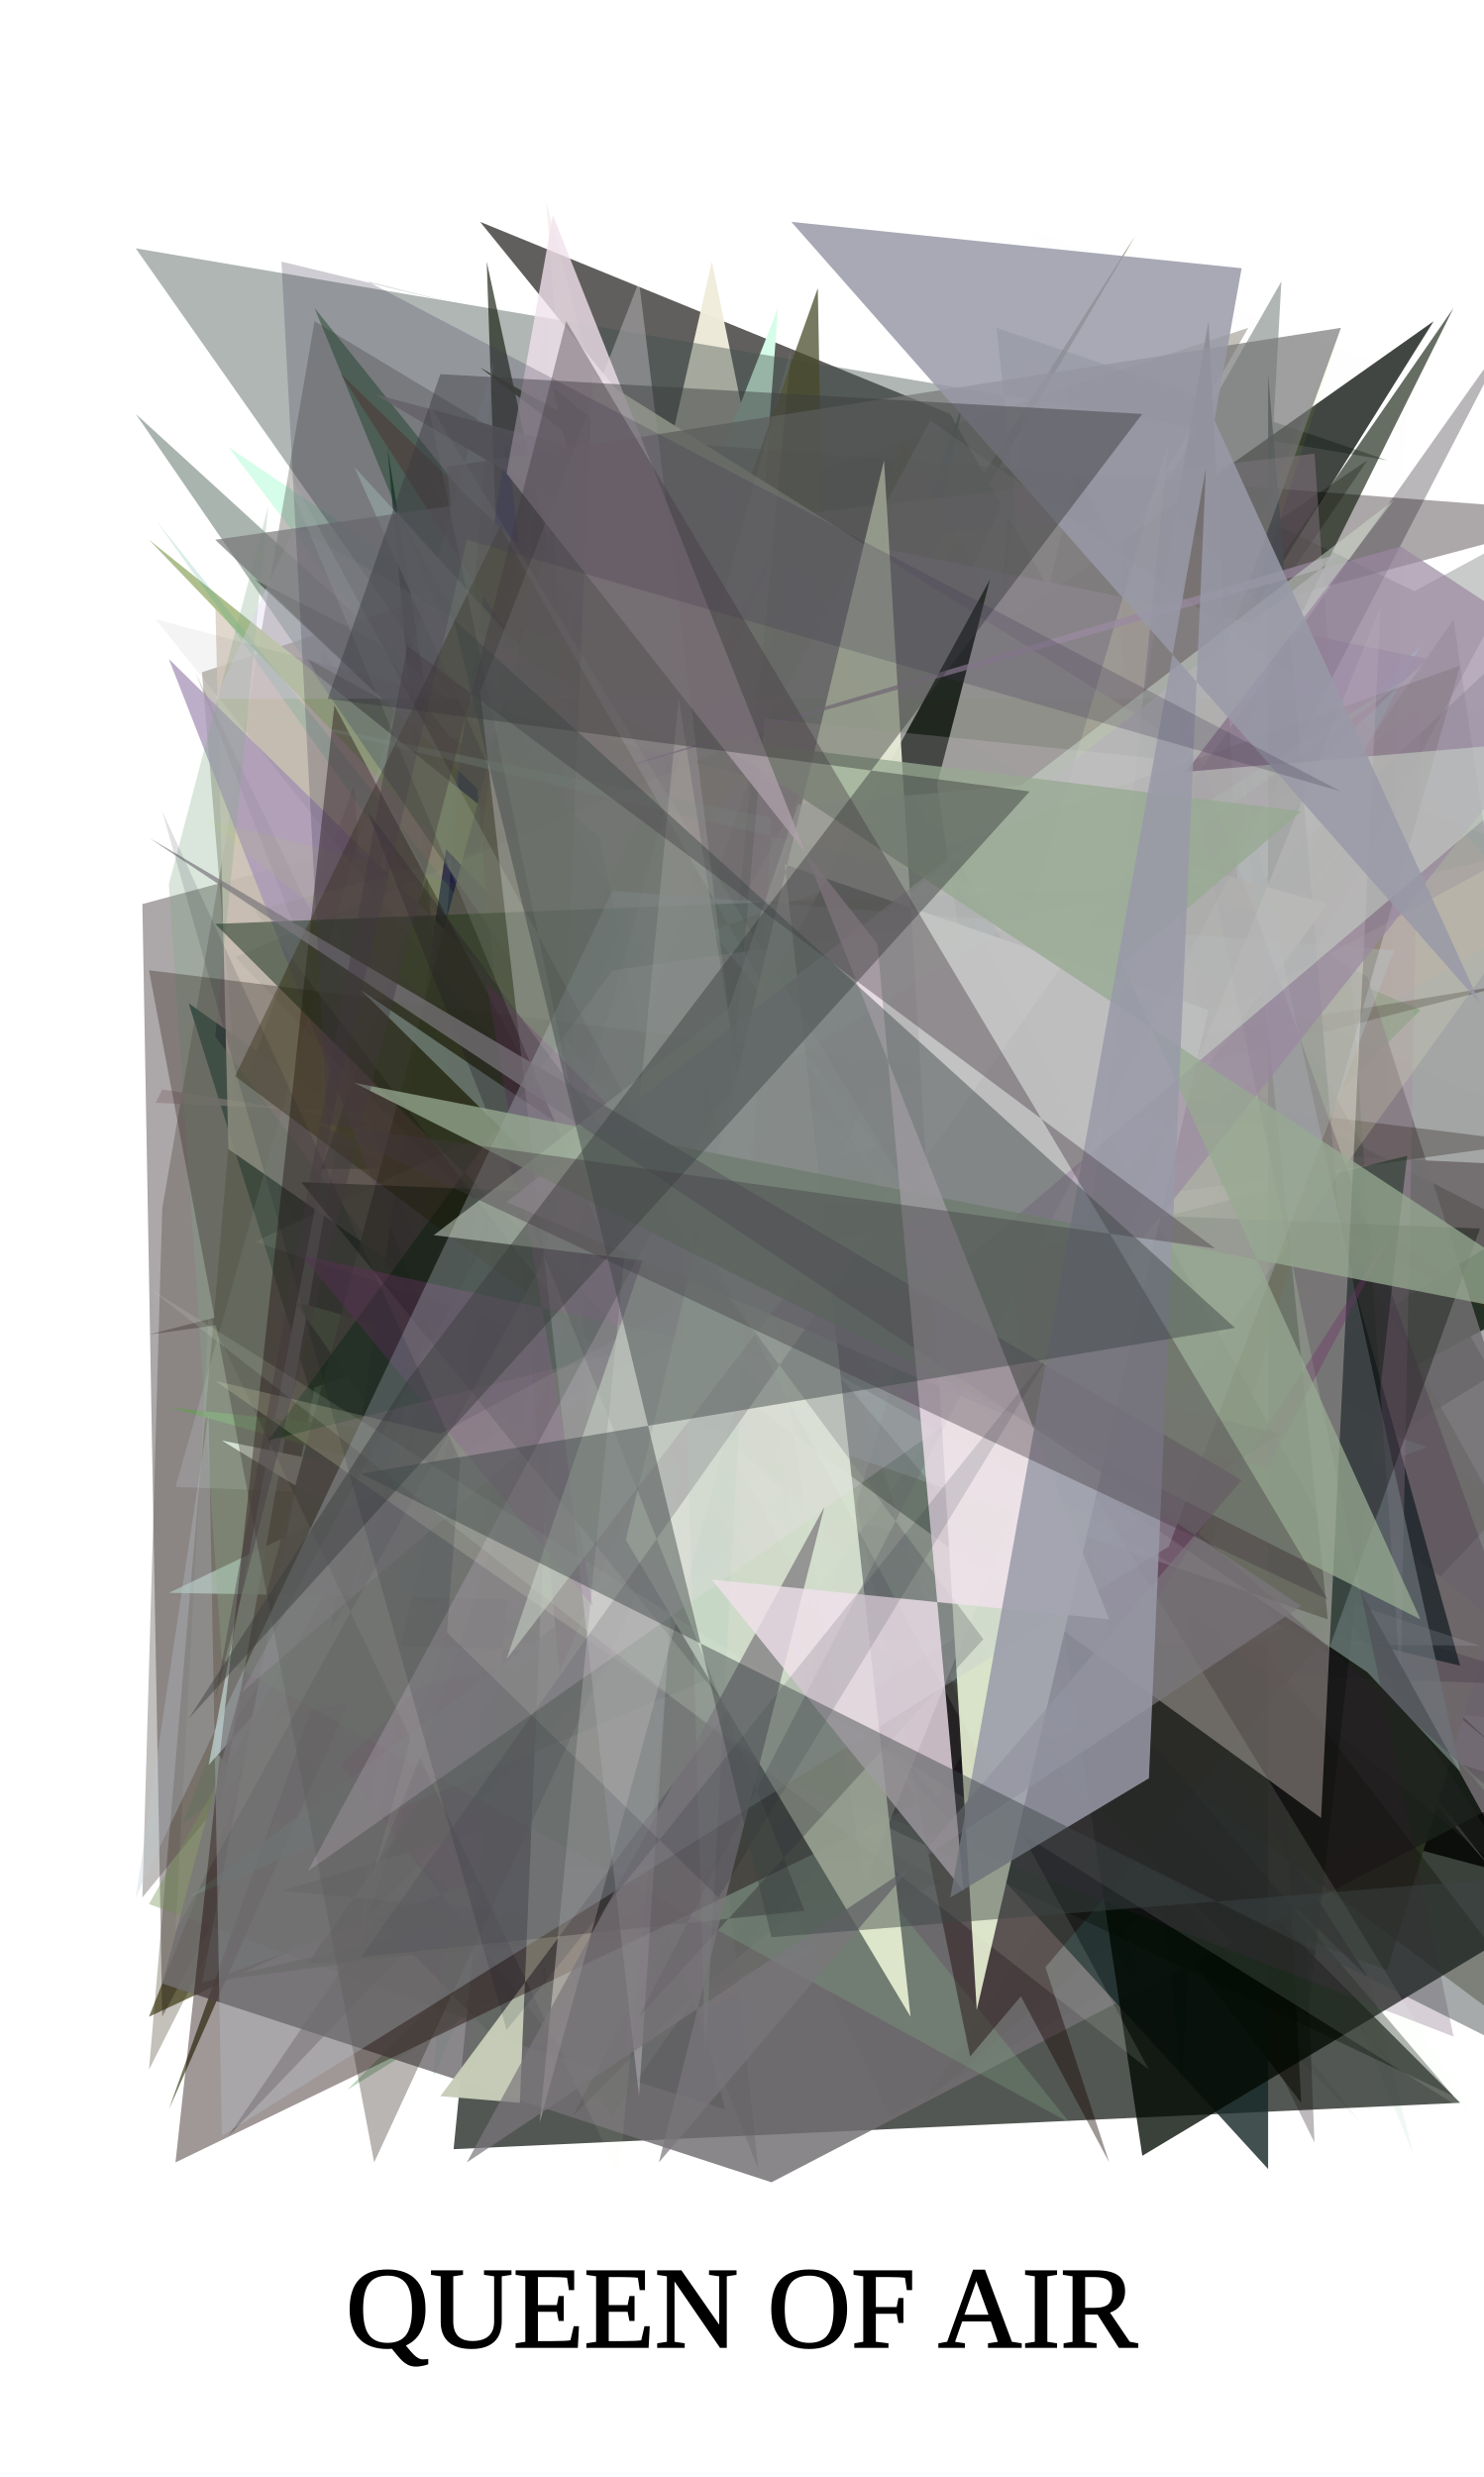
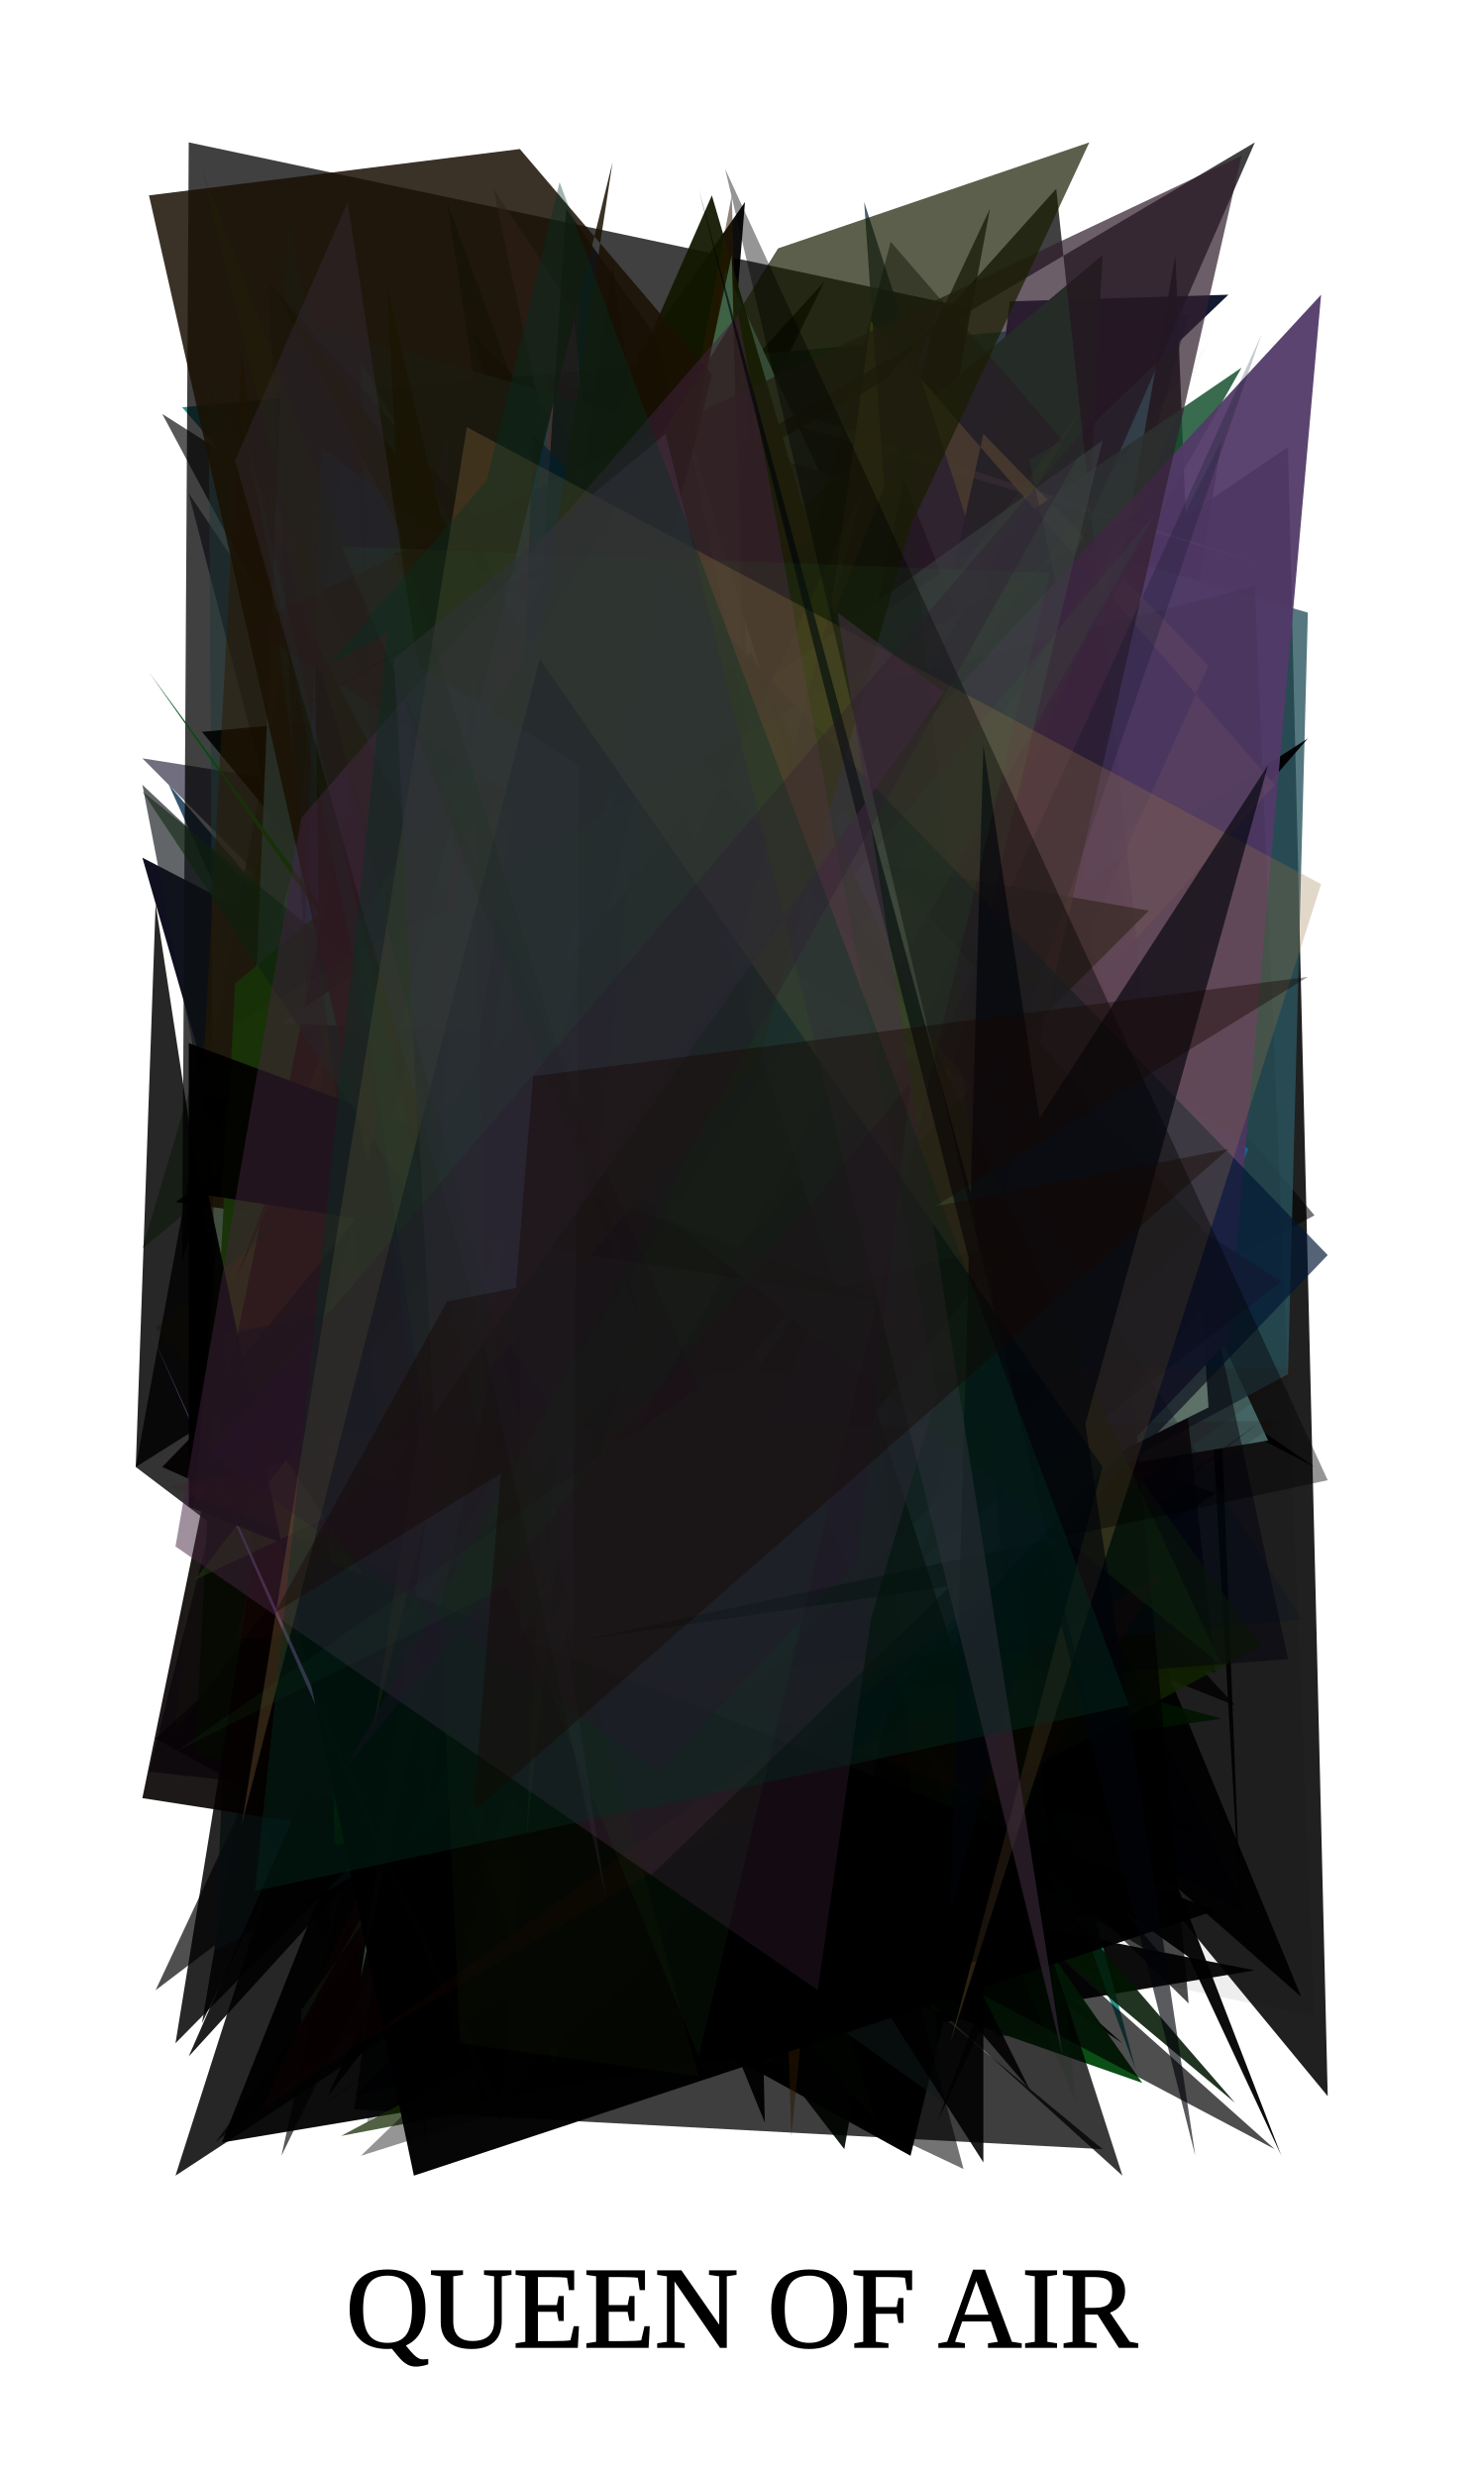
<svg xmlns="http://www.w3.org/2000/svg" width="896" height="1496" viewBox="0 -1400 896 1496" style="font-size:70;font-family:Poor Richard, Times New Roman;stroke:black;stroke-width:1;fill:none">
  <defs>
</defs>
-   <path d="M774,-614 L226,-718 L826,-1122 L138,-110 L570,-562 L794,-106 Z" stroke-width="0" fill="#12010c" fill-opacity="0.278" />
-   <path d="M214,-926 L246,-426 L586,-286 L270,-426 L270,-498 L142,-730 Z" stroke-width="0" fill="#0a0207" fill-opacity="0.961" />
-   <path d="M974,-614 L694,-442 L810,-626 L290,-1266 L574,-1150 L978,-434 Z" stroke-width="0" fill="#070400" fill-opacity="0.635" />
-   <path d="M90,-182 L238,-554 L686,-1258 L194,-422 L262,-242 L782,-506 Z" stroke-width="0" fill="#6a6847" fill-opacity="0.878" />
-   <path d="M590,-1050 L626,-286 L430,-1242 L198,-218 L610,-1106 L546,-274 Z" stroke-width="0" fill="#f1eddb" fill-opacity="0.969" />
-   <path d="M194,-666 L338,-1046 L218,-374 L634,-362 L698,-182 L194,-1010 Z" stroke-width="0" fill="#dfbcf8" fill-opacity="0.216" />
-   <path d="M966,-634 L302,-282 L630,-418 L378,-778 L902,-346 L154,-1050 Z" stroke-width="0" fill="#122312" fill-opacity="0.973" />
-   <path d="M282,-258 L414,-666 L582,-1158 L378,-162 L670,-402 L114,-794 Z" stroke-width="0" fill="#16585c" fill-opacity="0.937" />
-   <path d="M506,-342 L646,-438 L170,-854 L874,-446 L462,-210 L558,-702 Z" stroke-width="0" fill="#10b4bf" fill-opacity="0.016" />
-   <path d="M558,-130 L838,-370 L374,-1066 L326,-842 L510,-402 L778,-470 Z" stroke-width="0" fill="#0f2400" fill-opacity="0.2" />
-   <path d="M410,-422 L470,-1214 L110,-298 L694,-754 L138,-1130 L782,-286 Z" stroke-width="0" fill="#d5fde9" fill-opacity="0.992" />
-   <path d="M166,-682 L426,-798 L98,-182 L86,-854 L966,-1090 L390,-1134 Z" stroke-width="0" fill="#261a1c" fill-opacity="0.38" />
-   <path d="M298,-170 L130,-342 L566,-1022 L170,-326 L298,-702 L438,-126 Z" stroke-width="0" fill="#2f3437" fill-opacity="0.969" />
-   <path d="M86,-254 L642,-934 L214,-958 L522,-1006 L190,-1206 L98,-670 Z" stroke-width="0" fill="#4d4742" fill-opacity="0.345" />
-   <path d="M182,-946 L670,-962 L174,-394 L378,-158 L482,-310 L922,-486 Z" stroke-width="0" fill="#d87b26" fill-opacity="0.149" />
-   <path d="M262,-1110 L426,-698 L134,-314 L266,-1066 L126,-334 L602,-866 Z" stroke-width="0" fill="#dcf3fa" fill-opacity="0.957" />
-   <path d="M326,-206 L734,-802 L774,-586 L578,-778 L170,-350 L294,-238 Z" stroke-width="0" fill="#b82492" fill-opacity="1.0" />
-   <path d="M682,-610 L414,-934 L526,-790 L302,-374 L234,-1130 L358,-342 Z" stroke-width="0" fill="#01291a" fill-opacity="0.875" />
-   <path d="M266,-466 L974,-306 L442,-470 L650,-262 L622,-634 L194,-898 Z" stroke-width="0" fill="#24292f" fill-opacity="0.965" />
-   <path d="M142,-754 L90,-150 L546,-1054 L186,-210 L754,-1202 L122,-994 Z" stroke-width="0" fill="#261f05" fill-opacity="0.275" />
-   <path d="M298,-742 L890,-1026 L714,-1110 L522,-246 L730,-706 L934,-1086 Z" stroke-width="0" fill="#171d1c" fill-opacity="0.231" />
-   <path d="M566,-690 L190,-562 L122,-202 L530,-354 L370,-122 L206,-334 Z" stroke-width="0" fill="#c7f7e3" fill-opacity="0.937" />
-   <path d="M838,-1122 L602,-1202 L714,-142 L774,-1230 L470,-698 L82,-1250 Z" stroke-width="0" fill="#41514c" fill-opacity="0.42" />
-   <path d="M582,-666 L98,-742 L94,-734 L974,-694 L326,-290 L258,-858 Z" stroke-width="0" fill="#988a8c" fill-opacity="0.843" />
-   <path d="M358,-830 L430,-870 L830,-706 L482,-438 L406,-734 L494,-338 Z" stroke-width="0" fill="#2cafdf" fill-opacity="0.094" />
-   <path d="M954,-314 L118,-202 L418,-270 L178,-614 L590,-498 L102,-550 Z" stroke-width="0" fill="#719463" fill-opacity="0.945" />
-   <path d="M406,-602 L626,-982 L278,-658 L658,-782 L918,-598 L186,-1002 Z" stroke-width="0" fill="#2e2809" fill-opacity="0.925" />
-   <path d="M502,-278 L294,-1242 L330,-194 L242,-854 L526,-462 L346,-122 Z" stroke-width="0" fill="#171f11" fill-opacity="0.675" />
-   <path d="M234,-506 L178,-390 L394,-822 L918,-978 L642,-626 L714,-714 Z" stroke-width="0" fill="#f1d2ea" fill-opacity="0.055" />
-   <path d="M838,-430 L130,-1038 L138,-706 L362,-550 L582,-374 L546,-1058 Z" stroke-width="0" fill="#dacfc2" fill-opacity="0.827" />
-   <path d="M666,-626 L294,-278 L790,-466 L190,-1214 L590,-234 L322,-878 Z" stroke-width="0" fill="#053b0e" fill-opacity="0.431" />
-   <path d="M290,-1178 L790,-798 L334,-1166 L494,-462 L650,-1114 L758,-918 Z" stroke-width="0" fill="#3a432b" fill-opacity="0.933" />
-   <path d="M422,-178 L306,-1134 L194,-378 L382,-1018 L782,-870 L466,-430 Z" stroke-width="0" fill="#0a0a57" fill-opacity="0.961" />
-   <path d="M458,-1070 L922,-886 L194,-714 L942,-402 L690,-750 L854,-98 Z" stroke-width="0" fill="#bbe0ca" fill-opacity="0.208" />
-   <path d="M474,-742 L430,-114 L786,-522 L310,-310 L226,-990 L226,-718 Z" stroke-width="0" fill="#f9b2ef" fill-opacity="0.039" />
-   <path d="M306,-418 L258,-870 L194,-694 L654,-694 L650,-302 L362,-166 Z" stroke-width="0" fill="#05431f" fill-opacity="0.325" />
-   <path d="M622,-630 L950,-258 L666,-334 L758,-526 L390,-862 L902,-270 Z" stroke-width="0" fill="#2d2129" fill-opacity="0.984" />
-   <path d="M578,-746 L866,-1206 L362,-850 L642,-450 L642,-630 L290,-718 Z" stroke-width="0" fill="#000600" fill-opacity="0.741" />
-   <path d="M878,-1214 L478,-410 L554,-374 L170,-258 L430,-234 L186,-214 Z" stroke-width="0" fill="#071303" fill-opacity="0.616" />
-   <path d="M434,-454 L334,-162 L90,-250 L558,-1078 L678,-1086 L678,-630 Z" stroke-width="0" fill="#6a8c4b" fill-opacity="0.369" />
-   <path d="M626,-918 L818,-390 L134,-530 L610,-238 L470,-918 L386,-362 Z" stroke-width="0" fill="#fefff8" fill-opacity="0.953" />
-   <path d="M102,-126 L494,-1226 L510,-326 L714,-282 L906,-486 L546,-1134 Z" stroke-width="0" fill="#474a28" fill-opacity="0.737" />
-   <path d="M642,-602 L862,-526 L542,-410 L722,-826 L410,-550 L858,-1010 Z" stroke-width="0" fill="#baf7f8" fill-opacity="0.996" />
-   <path d="M554,-598 L430,-1122 L838,-266 L554,-326 L422,-422 L858,-942 Z" stroke-width="0" fill="#dafcff" fill-opacity="0.996" />
-   <path d="M902,-1258 L970,-354 L202,-446 L602,-290 L490,-614 L966,-1058 Z" stroke-width="0" fill="#394850" fill-opacity="0.318" />
-   <path d="M974,-374 L538,-122 L118,-994 L402,-266 L510,-494 L878,-1026 Z" stroke-width="0" fill="#302d1f" fill-opacity="0.192" />
-   <path d="M838,-210 L902,-422 L90,-1074 L666,-474 L166,-362 L218,-446 Z" stroke-width="0" fill="#adbe8c" fill-opacity="0.988" />
-   <path d="M846,-146 L94,-1086 L450,-586 L262,-146 L326,-1146 L290,-826 Z" stroke-width="0" fill="#45a792" fill-opacity="0.204" />
-   <path d="M350,-1106 L458,-90 L102,-1002 L734,-382 L258,-426 L862,-1002 Z" stroke-width="0" fill="#a895b7" fill-opacity="0.769" />
-   <path d="M826,-206 L206,-1174 L650,-746 L730,-1206 L786,-130 L430,-590 Z" stroke-width="0" fill="#544d40" fill-opacity="0.941" />
-   <path d="M506,-606 L330,-1278 L390,-470 L558,-546 L622,-1190 L930,-846 Z" stroke-width="0" fill="#cdab95" fill-opacity="0.161" />
-   <path d="M106,-502 L298,-1182 L218,-226 L346,-1046 L322,-638 L702,-478 Z" stroke-width="0" fill="#daedf7" fill-opacity="0.153" />
-   <path d="M942,-382 L242,-406 L350,-874 L274,-102 L882,-130 L486,-526 Z" stroke-width="0" fill="#080e08" fill-opacity="0.694" />
-   <path d="M282,-146 L430,-430 L682,-430 L210,-138 L858,-790 L314,-1022 Z" stroke-width="0" fill="#14791b" fill-opacity="0.286" />
-   <path d="M730,-558 L214,-1118 L522,-430 L102,-438 L494,-626 L678,-346 Z" stroke-width="0" fill="#aec2b8" fill-opacity="0.761" />
-   <path d="M810,-1202 L630,-774 L122,-906 L394,-690 L378,-158 L498,-226 Z" stroke-width="0" fill="#bcff09" fill-opacity="0.055" />
-   <path d="M974,-346 L466,-82 L98,-202 L346,-1130 L226,-1162 L826,-810 Z" stroke-width="0" fill="#726f72" fill-opacity="0.835" />
-   <path d="M766,-90 L766,-1174 L830,-410 L766,-810 L882,-394 L378,-514 Z" stroke-width="0" fill="#152827" fill-opacity="0.808" />
-   <path d="M386,-1078 L922,-258 L458,-646 L858,-974 L846,-386 L794,-1126 Z" stroke-width="0" fill="#a68da0" fill-opacity="0.357" />
-   <path d="M358,-1174 L314,-130 L266,-134 L802,-854 L674,-890 L722,-946 Z" stroke-width="0" fill="#c7cdb7" fill-opacity="0.976" />
-   <path d="M646,-330 L82,-1150 L362,-894 L466,-402 L114,-254 L746,-722 Z" stroke-width="0" fill="#768880" fill-opacity="0.627" />
-   <path d="M514,-410 L658,-350 L238,-1094 L486,-806 L154,-650 L894,-406 Z" stroke-width="0" fill="#f1f3fc" fill-opacity="0.157" />
-   <path d="M134,-398 L102,-866 L162,-1094 L130,-774 L278,-578 L646,-118 Z" stroke-width="0" fill="#80aa87" fill-opacity="0.29" />
-   <path d="M650,-810 L178,-1082 L130,-978 L802,-978 L562,-1146 L146,-378 Z" stroke-width="0" fill="#ddd3ee" fill-opacity="0.325" />
-   <path d="M338,-390 L658,-1150 L130,-1074 L602,-626 L810,-1202 L270,-1118 Z" stroke-width="0" fill="#777777" fill-opacity="0.694" />
-   <path d="M106,-94 L826,-442 L586,-158 L478,-682 L670,-94 L202,-974 Z" stroke-width="0" fill="#170001" fill-opacity="0.408" />
-   <path d="M914,-806 L90,-594 L926,-710 L90,-814 L226,-94 L526,-742 Z" stroke-width="0" fill="#322a25" fill-opacity="0.345" />
-   <path d="M162,-530 L850,-702 L790,-182 L130,-842 L738,-866 L370,-814 Z" stroke-width="0" fill="#102a17" fill-opacity="0.502" />
-   <path d="M706,-378 L882,-998 L430,-838 L970,-134 L142,-750 L302,-1082 Z" stroke-width="0" fill="#2a2200" fill-opacity="0.349" />
-   <path d="M638,-454 L706,-1134 L470,-330 L130,-566 L266,-534 L970,-914 Z" stroke-width="0" fill="#e8e6bf" fill-opacity="0.208" />
-   <path d="M462,-958 L142,-822 L822,-118 L94,-1026 L802,-838 L222,-242 Z" stroke-width="0" fill="#000613" fill-opacity="0.043" />
-   <path d="M598,-1050 L566,-926 L690,-98 L930,-242 L578,-882 L458,-794 Z" stroke-width="0" fill="#000800" fill-opacity="0.773" />
-   <path d="M750,-934 L802,-422 L498,-526 L218,-802 L826,-390 L882,-330 Z" stroke-width="0" fill="#7c8e8c" fill-opacity="0.678" />
-   <path d="M386,-1230 L490,-382 L498,-482 L426,-746 L386,-134 L290,-982 Z" stroke-width="0" fill="#e5dfe9" fill-opacity="0.337" />
-   <path d="M474,-326 L878,-134 L506,-570 L802,-402 L894,-658 L182,-686 Z" stroke-width="0" fill="#010900" fill-opacity="0.345" />
-   <path d="M834,-1034 L522,-262 L410,-978 L326,-118 L446,-558 L798,-302 Z" stroke-width="0" fill="#fff8ea" fill-opacity="0.384" />
-   <path d="M610,-574 L774,-534 L454,-334 L878,-170 L706,-994 L970,-258 Z" stroke-width="0" fill="#371536" fill-opacity="0.204" />
-   <path d="M154,-850 L290,-886 L330,-1214 L354,-546 L710,-566 L566,-314 Z" stroke-width="0" fill="#7a8c67" fill-opacity="0.106" />
-   <path d="M766,-514 L842,-658 L686,-414 L294,-806 L358,-430 L182,-642 Z" stroke-width="0" fill="#6d3466" fill-opacity="0.376" />
-   <path d="M746,-714 L398,-1206 L278,-522 L294,-718 L810,-90 L418,-1210 Z" stroke-width="0" fill="#af824a" fill-opacity="0.0" />
-   <path d="M730,-790 L474,-878 L550,-182 L378,-470 L534,-1122 L590,-186 Z" stroke-width="0" fill="#e4ecd0" fill-opacity="0.933" />
-   <path d="M502,-954 L106,-234 L126,-606 L374,-86 L478,-1190 L226,-270 Z" stroke-width="0" fill="#f8f6d7" fill-opacity="0.067" />
-   <path d="M386,-182 L914,-1202 L218,-218 L486,-246 L222,-910 L594,-410 Z" stroke-width="0" fill="#221a24" fill-opacity="0.314" />
-   <path d="M842,-826 L706,-466 L134,-110 L126,-546 L82,-254 L370,-862 Z" stroke-width="0" fill="#bbc8d1" fill-opacity="0.306" />
-   <path d="M962,-994 L846,-1070 L326,-922 L810,-1066 L306,-674 L606,-546 Z" stroke-width="0" fill="#9a89a2" fill-opacity="0.706" />
-   <path d="M654,-850 L862,-998 L410,-718 L426,-158 L466,-906 L150,-970 Z" stroke-width="0" fill="#9fc9b0" fill-opacity="0.153" />
-   <path d="M186,-270 L442,-746 L462,-966 L698,-942 L626,-442 L654,-598 Z" stroke-width="0" fill="#f8e4f9" fill-opacity="0.173" />
-   <path d="M482,-1102 L238,-502 L670,-726 L966,-706 L610,-866 L142,-398 Z" stroke-width="0" fill="#7bb0cc" fill-opacity="0.004" />
-   <path d="M694,-150 L90,-622 L890,-122 L258,-1158 L362,-658 L162,-1138 Z" stroke-width="0" fill="#f4feed" fill-opacity="0.114" />
-   <path d="M954,-954 L482,-914 L306,-398 L842,-1098 L262,-654 L558,-618 Z" stroke-width="0" fill="#cdd9cc" fill-opacity="0.522" />
-   <path d="M222,-270 L826,-282 L850,-1174 L622,-1262 L814,-386 L482,-1062 Z" stroke-width="0" fill="#c5d36b" fill-opacity="0.004" />
-   <path d="M678,-818 L858,-422 L214,-746 L970,-598 L430,-954 L786,-910 Z" stroke-width="0" fill="#97a992" fill-opacity="0.757" />
-   <path d="M398,-94 L498,-490 L282,-94 L786,-430 L90,-894 L750,-506 Z" stroke-width="0" fill="#7b767c" fill-opacity="0.702" />
-   <path d="M530,-830 L582,-258 L430,-446 L670,-422 L334,-1270 L306,-1114 Z" stroke-width="0" fill="#f1e1ec" fill-opacity="0.784" />
-   <path d="M730,-1154 L894,-794 L478,-1266 L750,-1238 L574,-254 L694,-326 Z" stroke-width="0" fill="#989aa7" fill-opacity="0.847" />
-   <path d="M622,-922 L198,-978 L266,-1174 L690,-1150 L246,-566 L114,-362 Z" stroke-width="0" fill="#383c3a" fill-opacity="0.447" />
-   <path d="M198,-714 L282,-1074 L810,-922 L222,-1230 L286,-1214 L170,-1242 Z" stroke-width="0" fill="#3e364f" fill-opacity="0.247" />
-   <path d="M634,-582 L434,-254 L270,-414 L278,-518 L98,-910 L306,-174 Z" stroke-width="0" fill="#080b20" fill-opacity="0.122" />
-   <path d="M190,-722 L802,-434 L342,-1206 L130,-374 L246,-1010 L734,-646 Z" stroke-width="0" fill="#43383f" fill-opacity="0.384" />
-   <path d="M274,-1026 L466,-230 L914,-266 L946,-146 L218,-510 L746,-598 Z" stroke-width="0" fill="#3d4445" fill-opacity="0.455" />
+   <path d="M666,-214 L470,-522 L386,-134 L374,-918 L558,-674 L594,-278 Z" stroke-width="0" fill="#007809" fill-opacity="0.761" />
+   <path d="M266,-1142 L238,-1126 L446,-258 L614,-222 L566,-118 L734,-574 Z" stroke-width="0" fill="#000d00" fill-opacity="0.8" />
+   <path d="M410,-802 L134,-106 L758,-210 L370,-286 L450,-1278 L386,-1186 Z" stroke-width="0" fill="#000000" fill-opacity="0.949" />
+   <path d="M146,-638 L678,-166 L198,-486 L282,-590 L134,-586 L334,-586 Z" stroke-width="0" fill="#000000" fill-opacity="0.949" />
+   <path d="M318,-922 L186,-1094 L98,-1150 L314,-746 L170,-98 L550,-878 Z" stroke-width="0" fill="#000000" fill-opacity="0.655" />
+   <path d="M314,-330 L114,-1102 L238,-918 L86,-942 L622,-402 L602,-434 Z" stroke-width="0" fill="#080421" fill-opacity="0.573" />
+   <path d="M170,-638 L170,-510 L234,-870 L694,-1162 L670,-1174 L246,-810 Z" stroke-width="0" fill="#9f34aa" fill-opacity="0.412" />
+   <path d="M494,-470 L746,-370 L170,-994 L82,-514 L362,-302 L334,-690 Z" stroke-width="0" fill="#000000" fill-opacity="0.8" />
+   <path d="M86,-882 L794,-514 L210,-914 L498,-1230 L162,-546 L206,-466 Z" stroke-width="0" fill="#000012" fill-opacity="0.941" />
+   <path d="M578,-1010 L98,-514 L574,-302 L562,-542 L138,-394 L630,-770 Z" stroke-width="0" fill="#040002" fill-opacity="0.945" />
+   <path d="M550,-98 L722,-798 L222,-254 L450,-390 L526,-746 L94,-350 Z" stroke-width="0" fill="#000000" fill-opacity="0.996" />
+   <path d="M650,-174 L602,-170 L390,-526 L666,-558 L566,-398 L478,-698 Z" stroke-width="0" fill="#532b00" fill-opacity="0.667" />
+   <path d="M434,-206 L718,-1210 L110,-1154 L554,-646 L686,-150 L270,-1278 Z" stroke-width="0" fill="#228785" fill-opacity="0.933" />
+   <path d="M102,-926 L386,-598 L762,-830 L226,-806 L722,-274 L454,-150 Z" stroke-width="0" fill="#012646" fill-opacity="0.78" />
+   <path d="M190,-978 L582,-554 L734,-498 L106,-86 L322,-762 L362,-658 Z" stroke-width="0" fill="#000000" fill-opacity="0.851" />
+   <path d="M150,-242 L326,-374 L94,-198 L598,-1274 L398,-194 L506,-850 Z" stroke-width="0" fill="#000000" fill-opacity="0.69" />
+   <path d="M382,-858 L274,-734 L138,-338 L198,-226 L250,-862 L238,-1002 Z" stroke-width="0" fill="#000000" fill-opacity="0.306" />
+   <path d="M214,-1166 L166,-550 L178,-222 L162,-918 L602,-966 L334,-406 Z" stroke-width="0" fill="#000000" fill-opacity="0.792" />
+   <path d="M362,-294 L510,-102 L710,-1246 L750,-230 L706,-998 L330,-1174 Z" stroke-width="0" fill="#000900" fill-opacity="0.925" />
+   <path d="M286,-298 L558,-750 L490,-714 L150,-702 L758,-926 L710,-890 Z" stroke-width="0" fill="#035201" fill-opacity="0.792" />
+   <path d="M186,-406 L570,-130 L550,-350 L126,-1166 L130,-494 L206,-402 Z" stroke-width="0" fill="#82dcdd" fill-opacity="0.502" />
+   <path d="M318,-818 L742,-1222 L610,-1218 L562,-842 L518,-286 L638,-370 Z" stroke-width="0" fill="#050a25" fill-opacity="0.937" />
+   <path d="M694,-406 L562,-834 L346,-498 L438,-1170 L462,-118 L278,-570 Z" stroke-width="0" fill="#000000" fill-opacity="0.957" />
+   <path d="M530,-118 L342,-686 L550,-410 L646,-562 L738,-1134 L334,-338 Z" stroke-width="0" fill="#0c2404" fill-opacity="0.875" />
+   <path d="M290,-630 L566,-514 L654,-378 L362,-446 L702,-398 L786,-194 Z" stroke-width="0" fill="#000000" fill-opacity="0.941" />
+   <path d="M562,-510 L698,-998 L614,-766 L582,-1054 L86,-646 L218,-1090 Z" stroke-width="0" fill="#27821c" fill-opacity="0.482" />
+   <path d="M426,-630 L642,-1006 L122,-958 L802,-134 L778,-1130 L106,-674 Z" stroke-width="0" fill="#000000" fill-opacity="0.875" />
+   <path d="M634,-270 L90,-330 L146,-554 L182,-626 L514,-198 L282,-374 Z" stroke-width="0" fill="#372c55" fill-opacity="0.725" />
+   <path d="M554,-1014 L586,-1214 L114,-1314 L110,-638 L242,-1102 L550,-482 Z" stroke-width="0" fill="#000000" fill-opacity="0.749" />
+   <path d="M402,-490 L138,-426 L766,-530 L438,-1238 L270,-150 L458,-346 Z" stroke-width="0" fill="#88cbc8" fill-opacity="0.894" />
+   <path d="M250,-1142 L494,-966 L122,-178 L210,-702 L238,-1054 L678,-598 Z" stroke-width="0" fill="#000000" fill-opacity="0.839" />
+   <path d="M454,-210 L346,-1214 L298,-1286 L498,-342 L302,-158 L498,-470 Z" stroke-width="0" fill="#b1749b" fill-opacity="0.502" />
+   <path d="M134,-522 L270,-1138 L306,-482 L706,-926 L322,-314 L210,-1154 Z" stroke-width="0" fill="#1945ce" fill-opacity="0.929" />
+   <path d="M258,-90 L218,-714 L154,-574 L86,-926 L570,-470 L214,-1182 Z" stroke-width="0" fill="#11161a" fill-opacity="0.659" />
+   <path d="M582,-90 L286,-1198 L750,-718 L794,-666 L202,-346 L278,-234 Z" stroke-width="0" fill="#000000" fill-opacity="0.549" />
+   <path d="M442,-834 L246,-482 L486,-506 L198,-134 L446,-686 L422,-970 Z" stroke-width="0" fill="#000001" fill-opacity="0.906" />
+   <path d="M546,-630 L262,-626 L630,-906 L222,-986 L218,-1182 L430,-802 Z" stroke-width="0" fill="#30dbb1" fill-opacity="1.0" />
+   <path d="M130,-106 L478,-578 L706,-474 L478,-646 L470,-262 L742,-598 Z" stroke-width="0" fill="#000000" fill-opacity="0.69" />
+   <path d="M570,-1222 L234,-330 L722,-950 L478,-330 L546,-922 L422,-718 Z" stroke-width="0" fill="#5129d6" fill-opacity="0.984" />
+   <path d="M778,-570 L130,-222 L174,-1266 L290,-710 L182,-1206 L790,-1030 Z" stroke-width="0" fill="#2a545f" fill-opacity="0.796" />
+   <path d="M538,-622 L646,-334 L434,-154 L234,-378 L366,-734 L114,-158 Z" stroke-width="0" fill="#000000" fill-opacity="0.882" />
+   <path d="M790,-954 L258,-342 L626,-482 L774,-98 L718,-218 L210,-582 Z" stroke-width="0" fill="#000000" fill-opacity="0.953" />
+   <path d="M178,-634 L194,-1130 L754,-706 L602,-350 L222,-462 L578,-738 Z" stroke-width="0" fill="#0296fe" fill-opacity="0.502" />
+   <path d="M90,-994 L690,-142 L118,-342 L142,-806 L666,-1246 L618,-274 Z" stroke-width="0" fill="#054b10" fill-opacity="0.973" />
+   <path d="M450,-1030 L350,-302 L94,-598 L634,-1058 L406,-174 L354,-962 Z" stroke-width="0" fill="#8a4800" fill-opacity="0.251" />
+   <path d="M490,-414 L470,-1154 L766,-1058 L458,-1150 L322,-190 L450,-1182 Z" stroke-width="0" fill="#b3c19d" fill-opacity="0.478" />
+   <path d="M526,-1206 L390,-214 L594,-1138 L730,-998 L626,-766 L770,-926 Z" stroke-width="0" fill="#fff650" fill-opacity="0.886" />
+   <path d="M106,-166 L154,-462 L94,-854 L82,-514 L610,-846 L450,-514 Z" stroke-width="0" fill="#000000" fill-opacity="0.847" />
+   <path d="M202,-870 L650,-682 L410,-370 L442,-322 L458,-950 L410,-346 Z" stroke-width="0" fill="#c70890" fill-opacity="0.333" />
+   <path d="M262,-858 L678,-794 L522,-1278 L534,-1106 L338,-602 L238,-642 Z" stroke-width="0" fill="#223d4f" fill-opacity="0.816" />
+   <path d="M546,-1110 L374,-302 L218,-958 L86,-314 L626,-230 L694,-738 Z" stroke-width="0" fill="#050000" fill-opacity="0.902" />
+   <path d="M594,-738 L162,-1230 L222,-118 L762,-542 L174,-114 L222,-146 Z" stroke-width="0" fill="#020a0e" fill-opacity="0.294" />
+   <path d="M418,-550 L398,-842 L474,-578 L150,-538 L482,-302 L622,-138 Z" stroke-width="0" fill="#010003" fill-opacity="0.875" />
+   <path d="M510,-322 L370,-1238 L214,-126 L666,-102 L246,-450 L730,-294 Z" stroke-width="0" fill="#000000" fill-opacity="0.757" />
+   <path d="M734,-390 L638,-1286 L534,-1170 L170,-966 L758,-1314 L370,-426 Z" stroke-width="0" fill="#000000" fill-opacity="0.749" />
+   <path d="M422,-1014 L242,-890 L142,-626 L430,-1282 L658,-502 L350,-390 Z" stroke-width="0" fill="#111800" fill-opacity="0.941" />
+   <path d="M190,-1014 L574,-274 L746,-130 L486,-430 L738,-362 L202,-286 Z" stroke-width="0" fill="#001500" fill-opacity="0.871" />
+   <path d="M202,-402 L770,-102 L510,-334 L706,-214 L426,-546 L418,-1022 Z" stroke-width="0" fill="#000000" fill-opacity="0.694" />
+   <path d="M486,-546 L250,-290 L750,-1178 L170,-782 L638,-762 L310,-714 Z" stroke-width="0" fill="#1b5434" fill-opacity="0.867" />
+   <path d="M498,-374 L238,-1066 L290,-1070 L594,-378 L594,-94 L282,-582 Z" stroke-width="0" fill="#000000" fill-opacity="0.89" />
+   <path d="M166,-1226 L290,-986 L234,-1226 L290,-126 L206,-110 L762,-406 Z" stroke-width="0" fill="#152901" fill-opacity="0.737" />
+   <path d="M282,-902 L142,-410 L630,-446 L674,-502 L450,-742 L502,-978 Z" stroke-width="0" fill="#620621" fill-opacity="0.09" />
+   <path d="M538,-1254 L642,-1134 L258,-918 L614,-1158 L778,-398 L306,-362 Z" stroke-width="0" fill="#000010" fill-opacity="0.478" />
+   <path d="M726,-610 L362,-186 L502,-710 L414,-1146 L610,-490 L730,-550 Z" stroke-width="0" fill="#c0f0de" fill-opacity="0.953" />
+   <path d="M426,-350 L282,-310 L334,-154 L590,-822 L574,-542 L422,-818 Z" stroke-width="0" fill="#dcbf75" fill-opacity="0.859" />
+   <path d="M754,-242 L306,-522 L186,-658 L114,-738 L454,-726 L502,-786 Z" stroke-width="0" fill="#00000e" fill-opacity="0.282" />
+   <path d="M270,-518 L118,-446 L654,-1154 L378,-682 L158,-1114 L390,-338 Z" stroke-width="0" fill="#559d27" fill-opacity="0.173" />
+   <path d="M230,-694 L314,-1050 L350,-1242 L338,-402 L298,-770 L634,-906 Z" stroke-width="0" fill="#fd0001" fill-opacity="0.282" />
+   <path d="M442,-1282 L478,-110 L534,-674 L114,-590 L146,-1186 L258,-310 Z" stroke-width="0" fill="#2a1a00" fill-opacity="0.529" />
+   <path d="M302,-662 L654,-890 L718,-190 L562,-342 L398,-1194 L342,-1274 Z" stroke-width="0" fill="#000000" fill-opacity="0.702" />
+   <path d="M90,-598 L302,-130 L742,-590 L798,-1222 L354,-742 L302,-118 Z" stroke-width="0" fill="#533968" fill-opacity="0.945" />
+   <path d="M666,-1134 L314,-882 L218,-206 L442,-1246 L454,-798 L574,-750 Z" stroke-width="0" fill="#5ea885" fill-opacity="0.502" />
+   <path d="M522,-678 L558,-222 L214,-134 L726,-658 L534,-878 L694,-850 Z" stroke-width="0" fill="#000004" fill-opacity="0.569" />
+   <path d="M758,-1046 L794,-182 L282,-290 L330,-398 L290,-190 L446,-966 Z" stroke-width="0" fill="#010700" fill-opacity="0.067" />
+   <path d="M514,-270 L750,-1306 L150,-1022 L774,-626 L498,-414 L290,-278 Z" stroke-width="0" fill="#331f2f" fill-opacity="0.718" />
+   <path d="M302,-222 L578,-634 L286,-166 L322,-1138 L802,-642 L350,-170 Z" stroke-width="0" fill="#001532" fill-opacity="0.667" />
+   <path d="M398,-974 L582,-750 L606,-446 L266,-166 L522,-1106 L330,-702 Z" stroke-width="0" fill="#ddfe1d" fill-opacity="0.078" />
+   <path d="M138,-570 L326,-290 L610,-650 L182,-534 L678,-86 L414,-906 Z" stroke-width="0" fill="#000000" fill-opacity="0.776" />
+   <path d="M566,-818 L674,-798 L310,-926 L650,-130 L546,-1134 L478,-966 Z" stroke-width="0" fill="#002e0d" fill-opacity="0.106" />
+   <path d="M182,-186 L566,-726 L314,-398 L314,-630 L698,-1090 L182,-178 Z" stroke-width="0" fill="#326e48" fill-opacity="0.122" />
+   <path d="M158,-126 L774,-542 L186,-534 L338,-434 L454,-490 L282,-402 Z" stroke-width="0" fill="#360700" fill-opacity="0.125" />
+   <path d="M114,-490 L114,-770 L534,-614 L126,-678 L250,-86 L734,-246 Z" stroke-width="0" fill="#000000" fill-opacity="0.973" />
+   <path d="M762,-1198 L394,-386 L786,-422 L542,-810 L486,-890 L522,-502 Z" stroke-width="0" fill="#001020" fill-opacity="0.224" />
+   <path d="M738,-394 L454,-1006 L390,-962 L318,-290 L330,-554 L86,-922 Z" stroke-width="0" fill="#0c210d" fill-opacity="0.553" />
+   <path d="M786,-574 L218,-166 L702,-450 L614,-306 L102,-502 L430,-570 Z" stroke-width="0" fill="#470e00" fill-opacity="0.11" />
+   <path d="M222,-698 L370,-1302 L226,-358 L430,-1174 L314,-1310 L90,-1282 Z" stroke-width="0" fill="#1a1103" fill-opacity="0.859" />
+   <path d="M470,-1250 L214,-838 L258,-530 L458,-758 L550,-1082 L658,-1314 Z" stroke-width="0" fill="#181d00" fill-opacity="0.706" />
+   <path d="M446,-1210 L566,-558 L526,-422 L494,-198 L106,-466 L182,-906 Z" stroke-width="0" fill="#42233e" fill-opacity="0.502" />
+   <path d="M282,-1142 L798,-866 L574,-166 L666,-514 L326,-1002 L146,-298 Z" stroke-width="0" fill="#997544" fill-opacity="0.282" />
+   <path d="M294,-518 L286,-998 L254,-522 L202,-918 L258,-606 L142,-1166 Z" stroke-width="0" fill="#016d59" fill-opacity="0.059" />
+   <path d="M238,-414 L686,-1090 L142,-782 L106,-354 L730,-1194 L550,-762 Z" stroke-width="0" fill="#557e1c" fill-opacity="0.024" />
+   <path d="M354,-410 L574,-442 L218,-98 L686,-246 L438,-1298 L802,-506 Z" stroke-width="0" fill="#000000" fill-opacity="0.416" />
+   <path d="M210,-1278 L366,-254 L194,-1034 L350,-938 L346,-402 L142,-1122 Z" stroke-width="0" fill="#4f4167" fill-opacity="0.208" />
+   <path d="M594,-950 L574,-246 L766,-938 L590,-666 L422,-1286 L722,-98 Z" stroke-width="0" fill="#00040a" fill-opacity="0.651" />
+   <path d="M306,-442 L422,-158 L634,-1054 L206,-1070 L422,-562 L106,-342 Z" stroke-width="0" fill="#3b9547" fill-opacity="0.067" />
+   <path d="M402,-1138 L642,-158 L506,-1030 L570,-982 L262,-546 L238,-1002 Z" stroke-width="0" fill="#483145" fill-opacity="0.522" />
+   <path d="M238,-822 L422,-146 L278,-166 L234,-1102 L394,-582 L122,-1298 Z" stroke-width="0" fill="#1e2d0a" fill-opacity="0.141" />
+   <path d="M198,-998 L294,-1110 L338,-1290 L682,-370 L154,-258 L234,-1018 Z" stroke-width="0" fill="#002f23" fill-opacity="0.361" />
+   <path d="M670,-1158 L210,-334 L550,-746 L518,-458 L398,-330 L126,-522 Z" stroke-width="0" fill="#2d1231" fill-opacity="0.243" />
+   <path d="M286,-306 L322,-750 L790,-810 L166,-426 L270,-614 L742,-706 Z" stroke-width="0" fill="#160701" fill-opacity="0.404" />
  <text x="448.0" y="0" font-size="70.0" fill="black" text-anchor="middle" transform="translate(0,17.5)">QUEEN OF AIR</text>
</svg>
